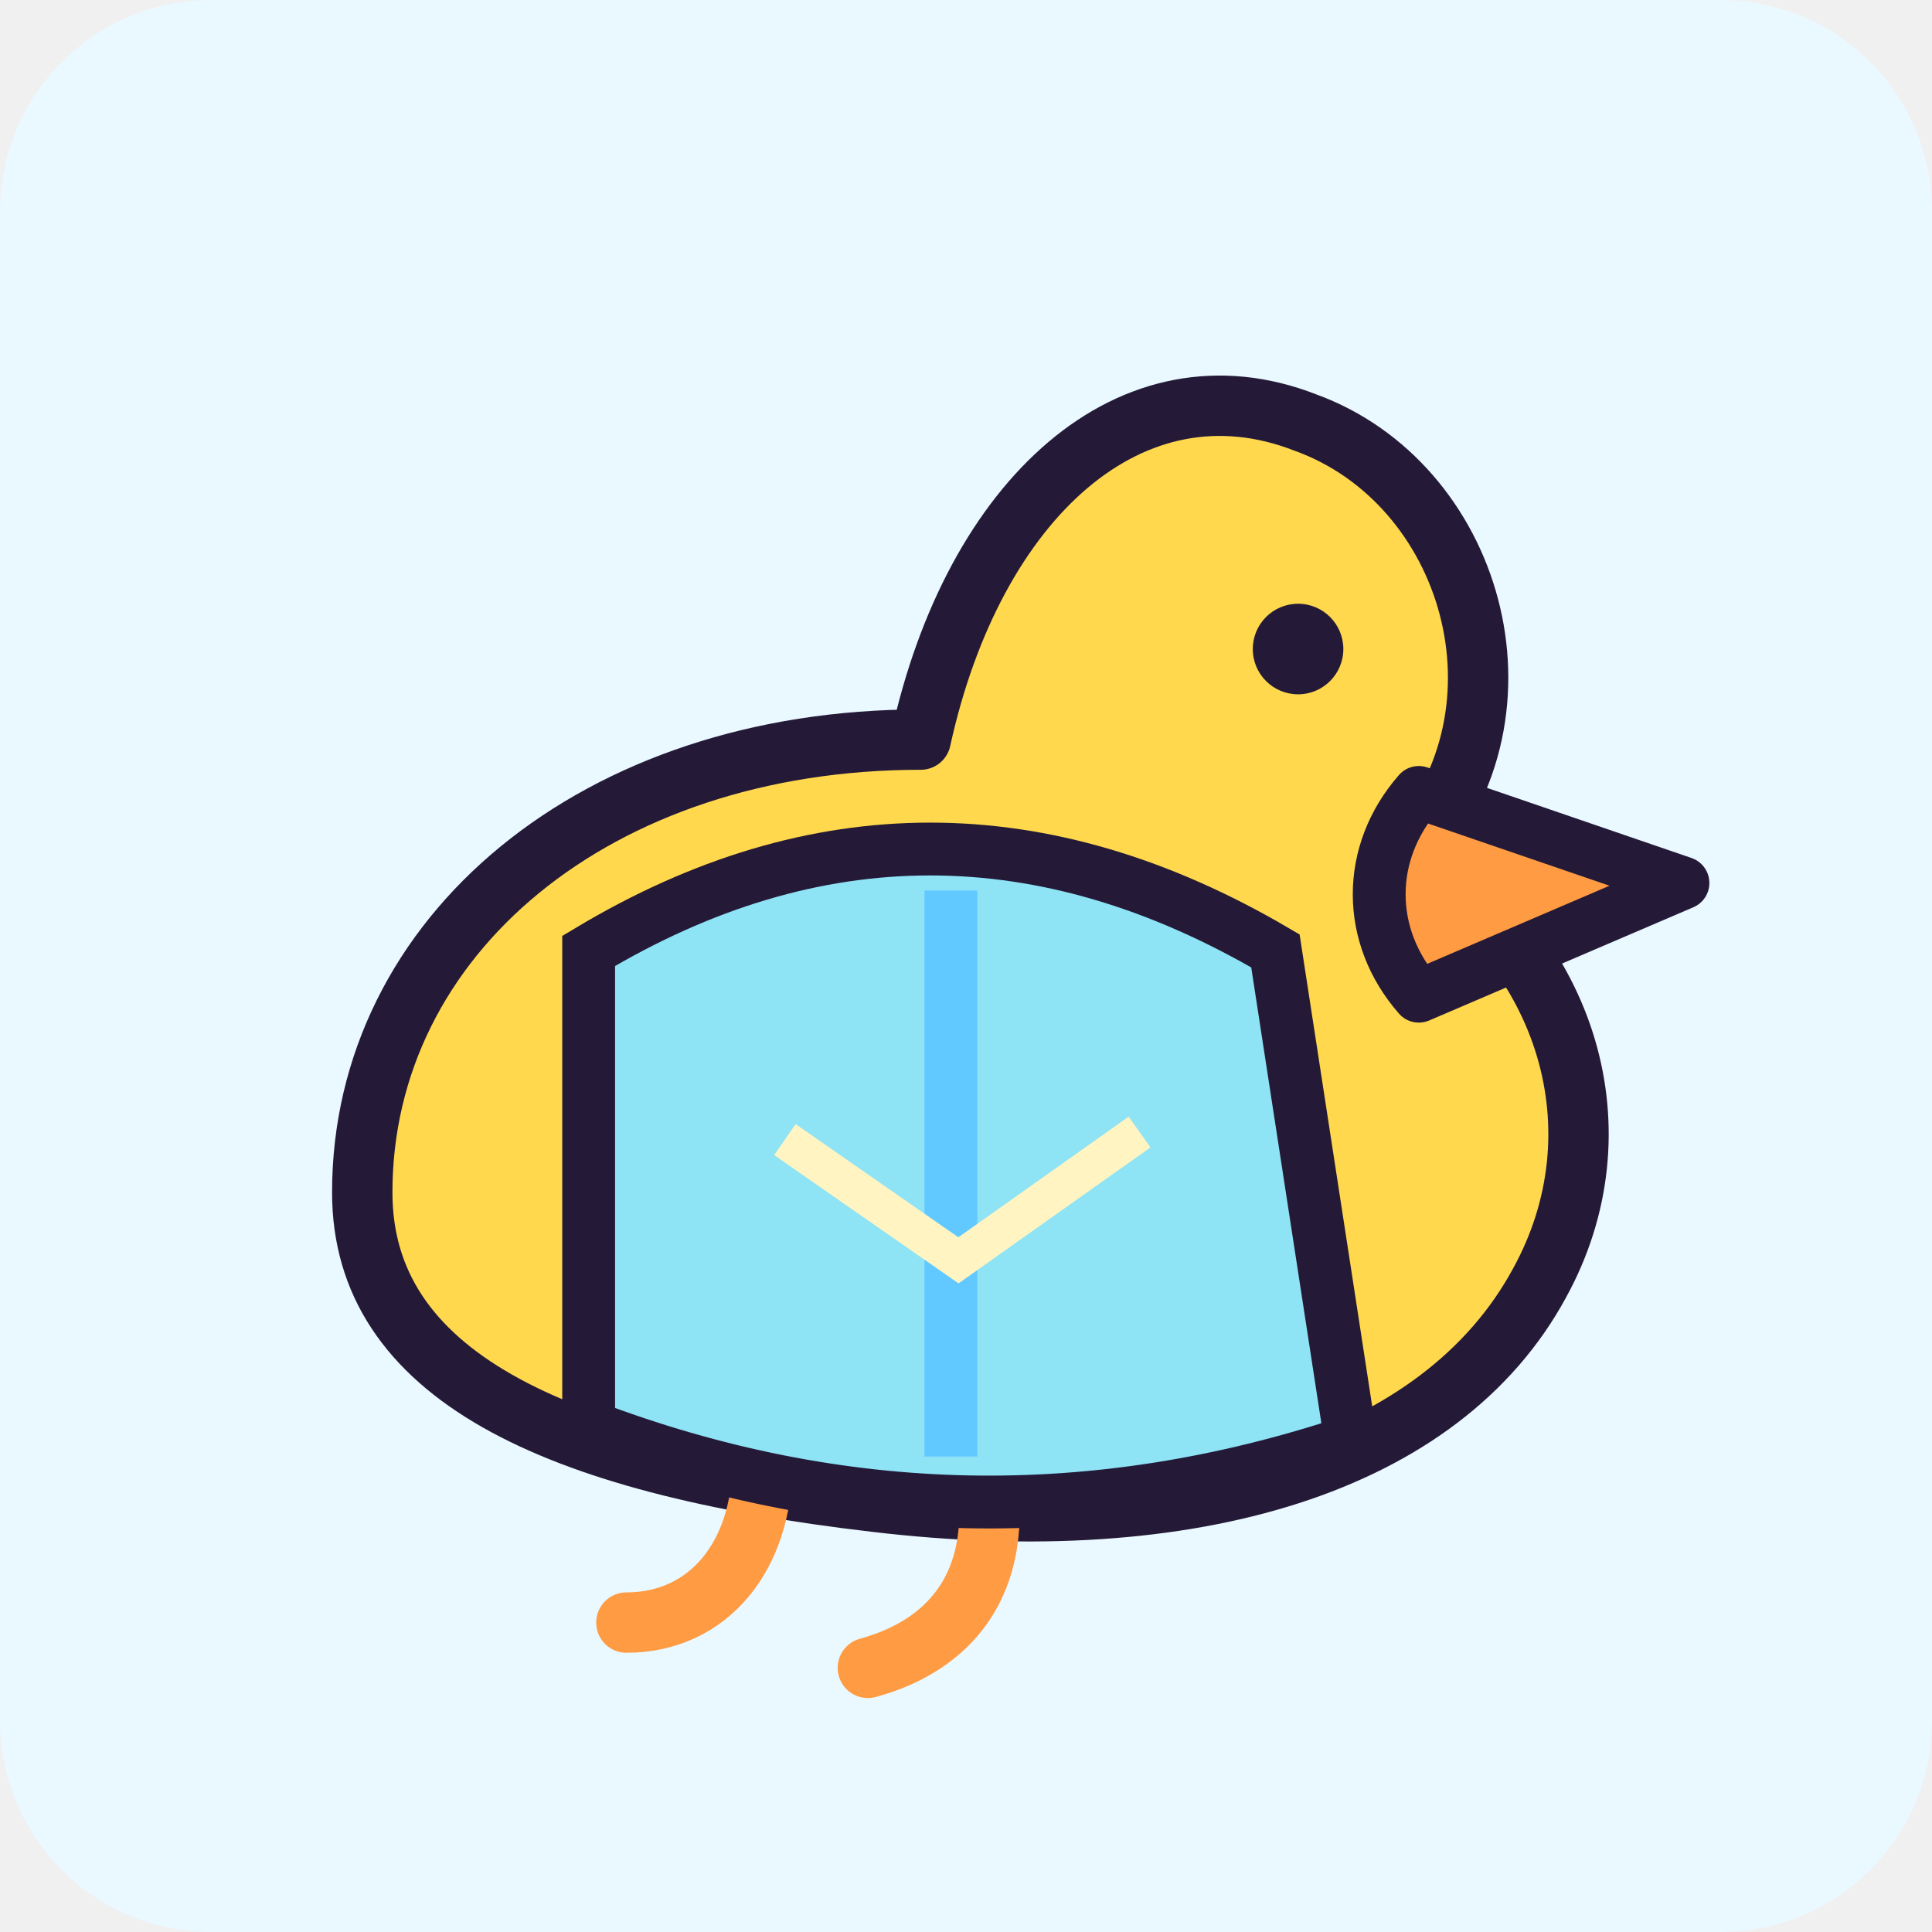
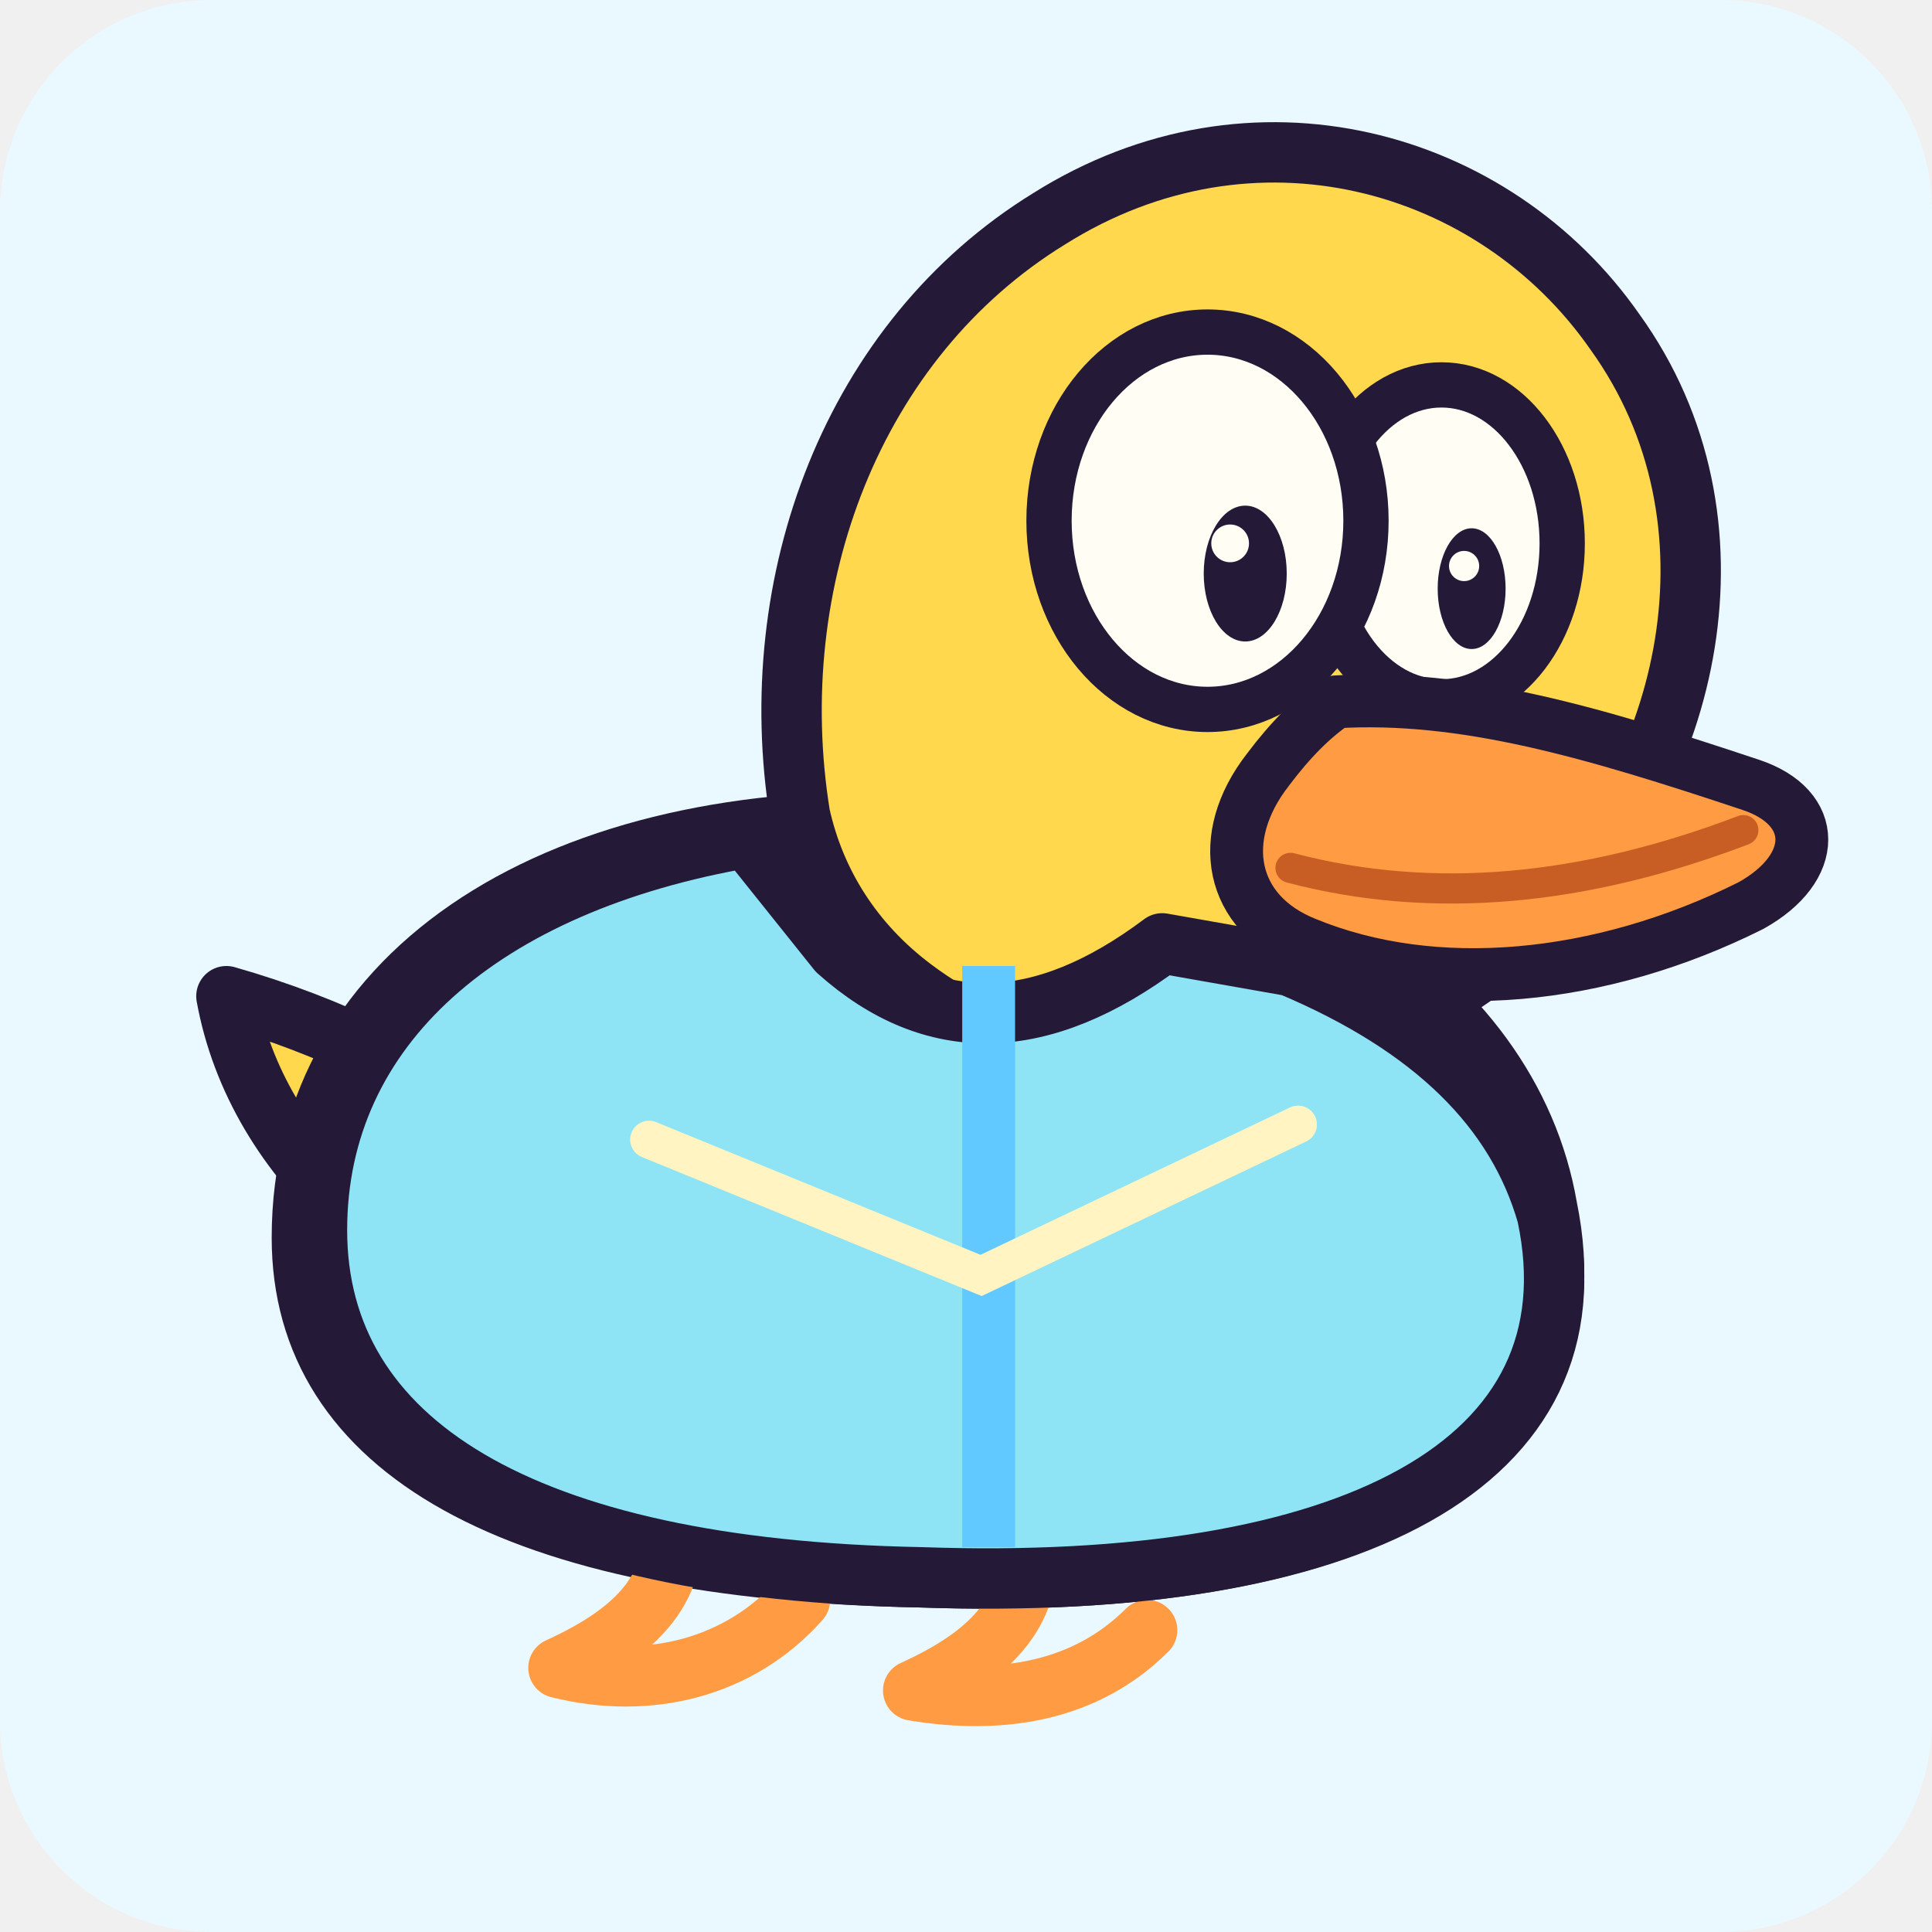
<svg xmlns="http://www.w3.org/2000/svg" viewBox="0 0 256 256" width="256" height="256" fill="none">
  <rect width="256" height="256" rx="28" fill="#EAF8FF" />
-   <path d="M48 158c0-34 31-60 74-60 7-32 28-51 51-42 22 8 31 38 14 57 21 13 28 37 17 57-13 24-46 34-88 29-43-5-68-17-68-41Z" fill="#FFD84D" stroke="#241A38" stroke-width="8" stroke-linejoin="round" />
-   <path d="M77 144c16-15 43-16 58-2-8 22-32 34-55 23" fill="#fff" opacity=".2" />
-   <path d="m188 105 35 12-35 15c-7-8-7-19 0-27Z" fill="#FF9B42" stroke="#241A38" stroke-width="7" stroke-linejoin="round" />
-   <circle cx="172" cy="86" r="6" fill="#241A38" />
-   <path d="M101 194c0 12-7 21-18 21m48-17c1 12-5 20-16 23" stroke="#FF9B42" stroke-width="8" stroke-linecap="round" />
-   <path d="M78 126q45-27 91 0l10 65q-51 17-101-2Z" fill="#8EE3F5" stroke="#241A38" stroke-width="7" />
-   <path d="M126 118v75" stroke="#61C9FF" stroke-width="7" />
-   <path d="m104 151 23 16 24-17" stroke="#FFF4C2" stroke-width="5" fill="none" />
+   <path d="M47 161c-9-8-15-18-17-29 14 4 26 10 35 17" fill="#FFD84D" stroke="#241A38" stroke-width="8" stroke-linecap="round" stroke-linejoin="round" />
+   <path d="M40 164c0-36 35-57 82-55 46 1 78 22 83 51 7 34-26 51-83 49-54-1-82-17-82-45Z" fill="#FFD84D" stroke="#241A38" stroke-width="8" stroke-linejoin="round" />
+   <path d="M106 108c-5-31 7-63 33-79 27-17 59-8 75 15 18 25 10 59-10 78-22 22-59 27-83 9-8-6-13-14-15-23Z" fill="#FFD84D" stroke="#241A38" stroke-width="8" stroke-linejoin="round" />
+   <path d="M68 158c16-20 45-25 69-12-7 25-38 39-66 29" fill="#FFFDF4" opacity=".24" />
+   <ellipse cx="191" cy="72" rx="16" ry="21" fill="#FFFDF4" stroke="#241A38" stroke-width="6" />
+   <ellipse cx="160" cy="69" rx="21" ry="25" fill="#FFFDF4" stroke="#241A38" stroke-width="6" />
+   <ellipse cx="165" cy="76" rx="5.5" ry="9" fill="#241A38" />
+   <ellipse cx="195" cy="78" rx="4.5" ry="8" fill="#241A38" />
+   <circle cx="163" cy="72" r="2.5" fill="#FFFDF4" />
+   <circle cx="194" cy="75" r="2" fill="#FFFDF4" />
+   <path d="M177 93c17-1 34 4 55 11 9 3 9 11 0 16-20 10-42 12-59 5-10-4-12-14-5-23 3-4 6-7 9-9Z" fill="#FF9B42" stroke="#241A38" stroke-width="7" stroke-linejoin="round" />
+   <path d="M171 115c19 5 39 3 60-5" stroke="#C95E24" stroke-width="4" stroke-linecap="round" />
+   <path d="M89 201c1 9-4 15-15 20 12 3 24 0 32-9m30-8c1 9-4 15-15 20 12 2 23 0 31-8" fill="none" stroke="#FF9B42" stroke-width="8" stroke-linecap="round" stroke-linejoin="round" />
+   <path d="M42 163c0-27 22-46 57-52l12 15q19 17 43-1l17 3c19 8 30 19 34 33 7 33-26 50-83 48-53-1-80-18-80-46Z" fill="#8EE3F5" stroke="#241A38" stroke-width="8" stroke-linejoin="round" />
+   <path d="M131 128v77" stroke="#61C9FF" stroke-width="7" />
+   <path d="m86 151 44 18 42-20" stroke="#FFF4C2" stroke-width="5" stroke-linecap="round" fill="none" />
</svg>
